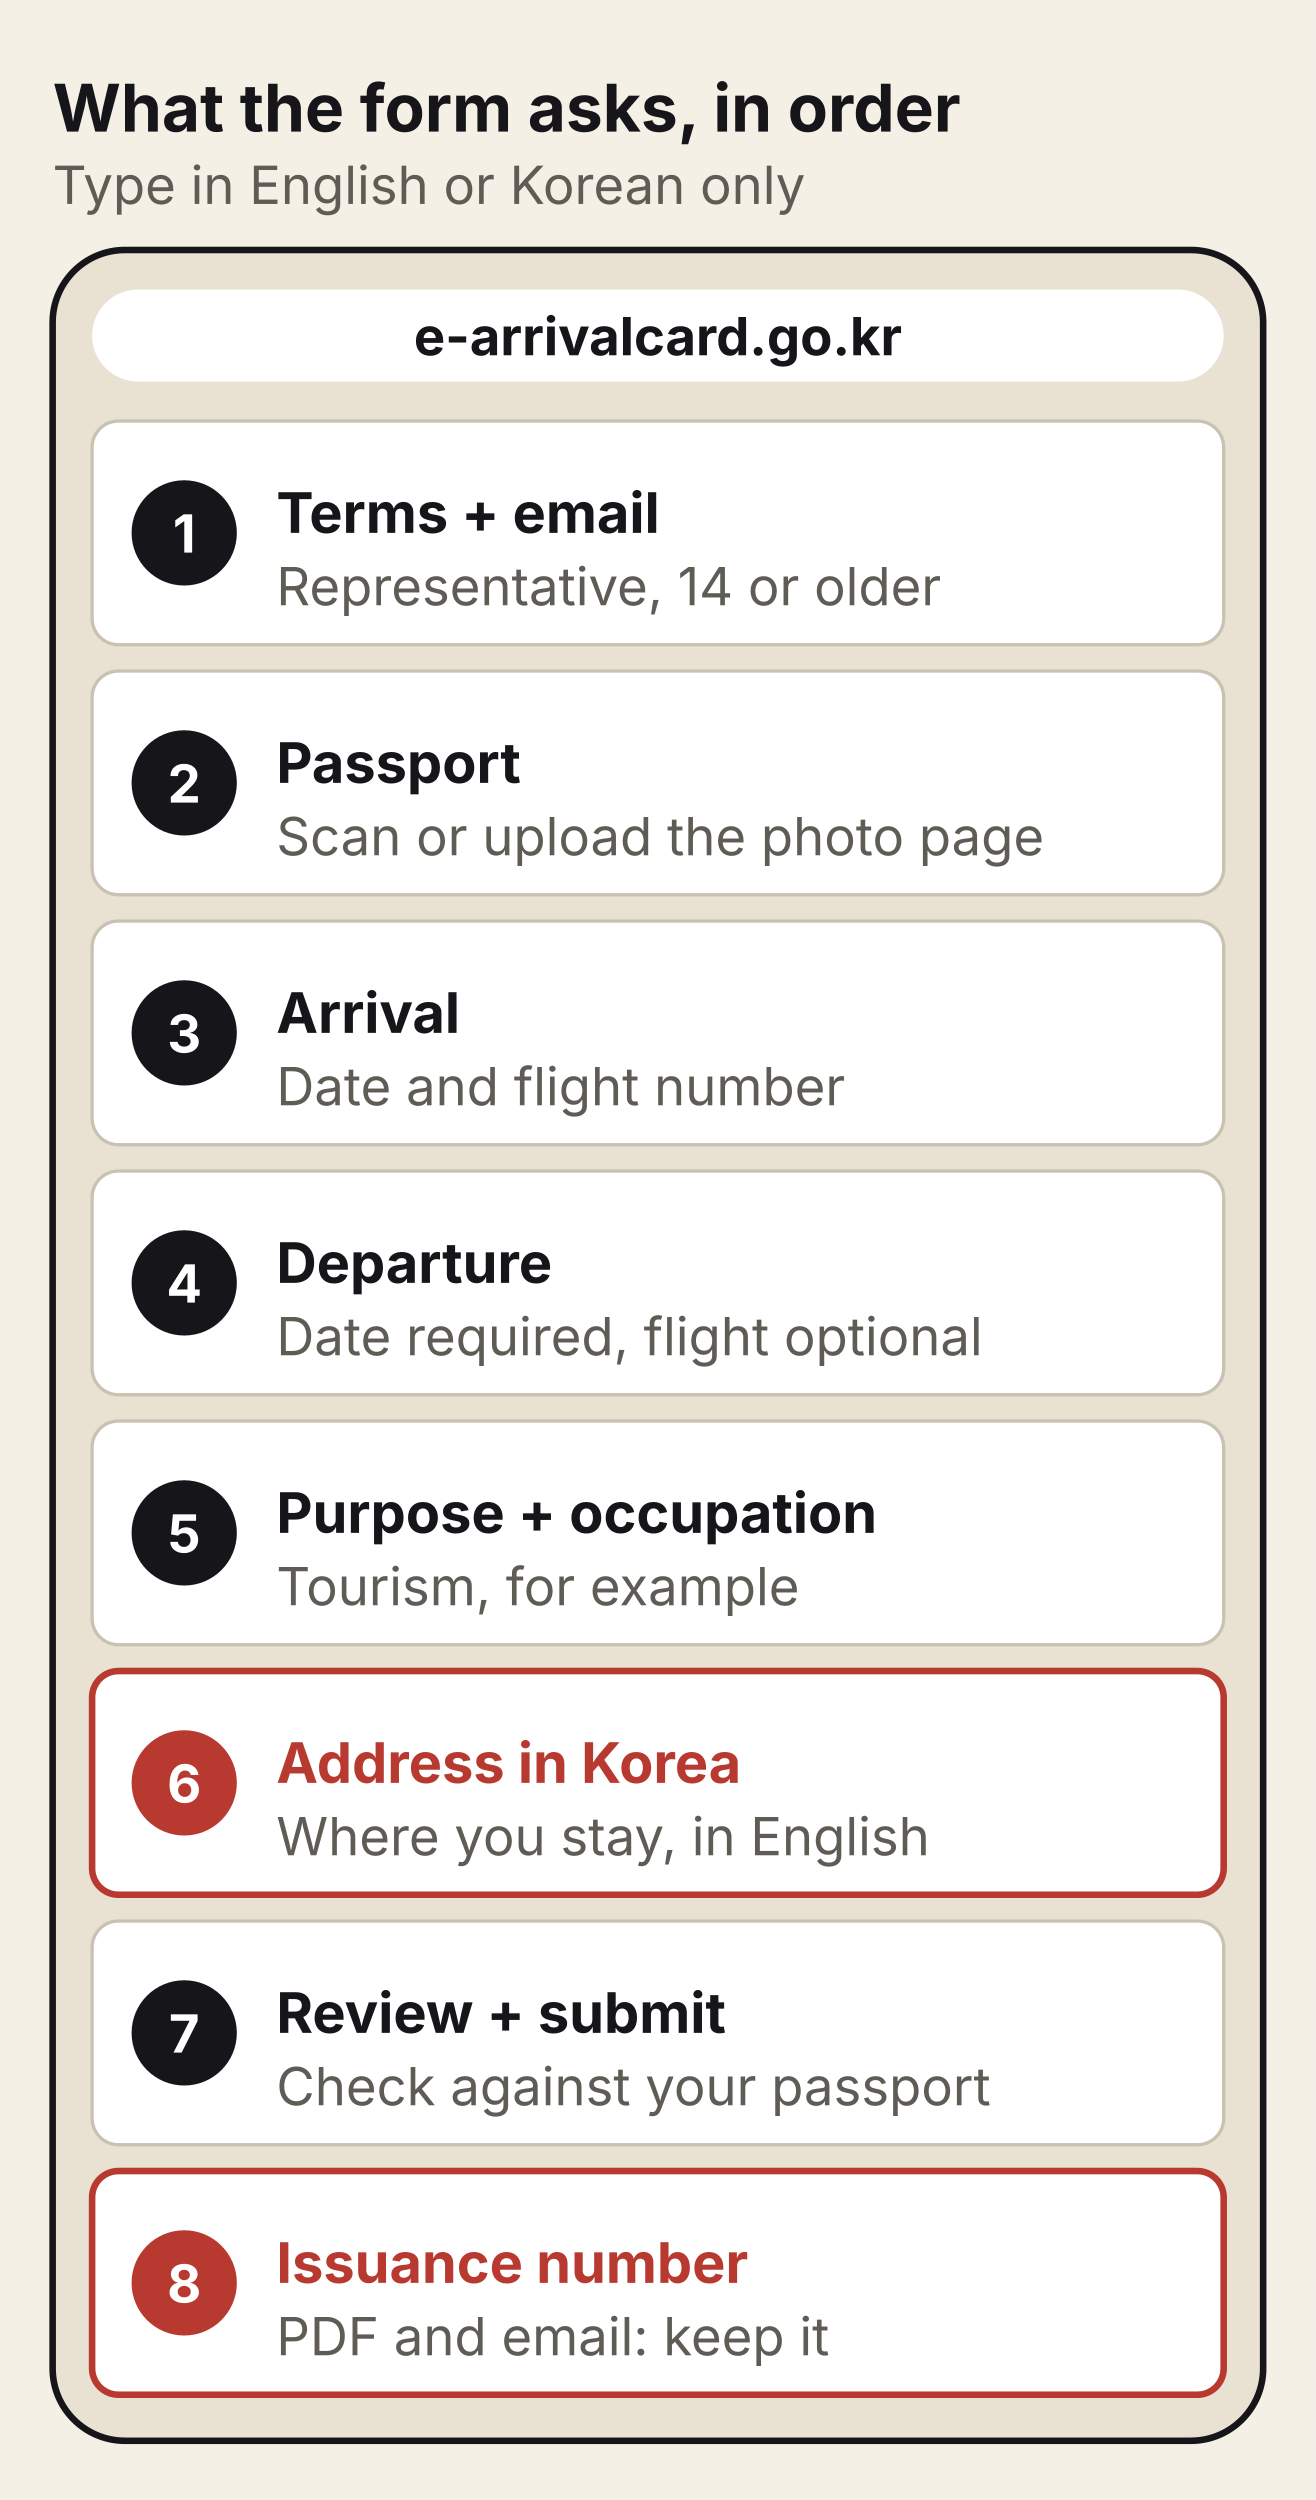
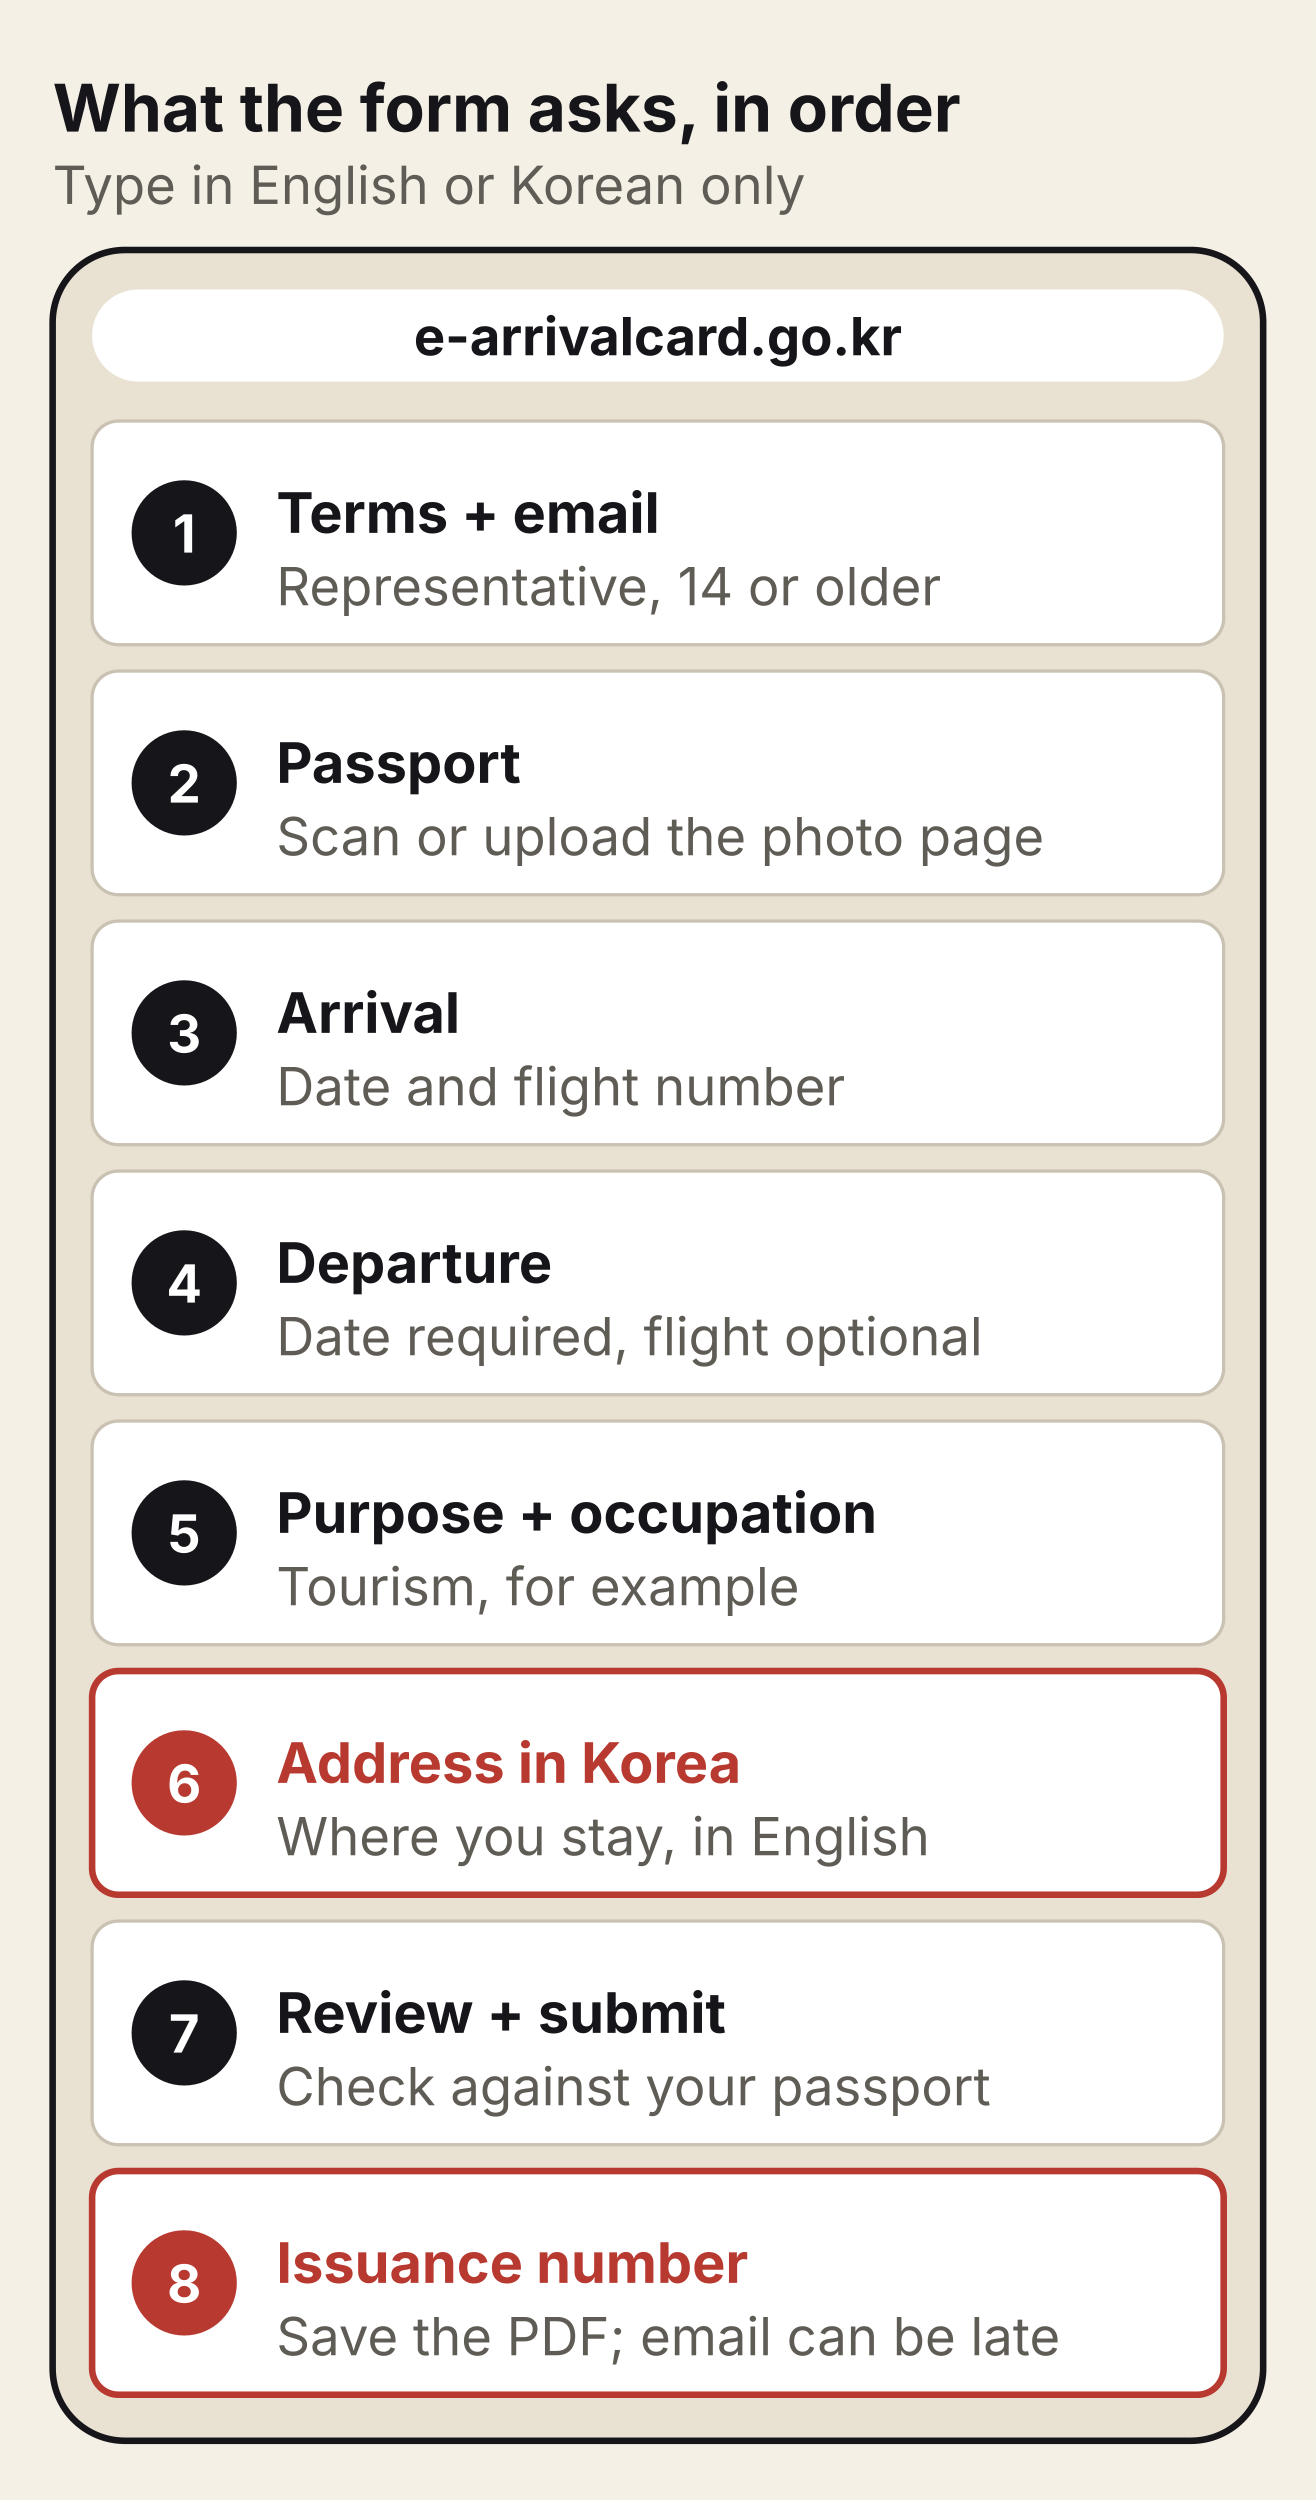
<svg xmlns="http://www.w3.org/2000/svg" viewBox="0 0 400 760" role="img" aria-label="What the form asks, in order" font-family="system-ui, -apple-system, &quot;Noto Sans KR&quot;, &quot;Noto Sans JP&quot;, &quot;Noto Sans TC&quot;, sans-serif">
  <rect width="400" height="760" fill="#f4f0e6" />
  <text x="16" y="40" font-size="20" font-weight="700" fill="#16151a" text-anchor="start">What the form asks, in order</text>
  <text x="16" y="62" font-size="16" font-weight="400" fill="#5f5b55" text-anchor="start">Type in English or Korean only</text>
  <rect x="16" y="76" width="368" height="10" rx="0" fill="none" />
  <rect x="16" y="76" width="368" height="666" rx="22" fill="#e9e2d3" stroke="#16151a" stroke-width="2" />
  <rect x="28" y="88" width="344" height="28" rx="14" fill="#ffffff" />
  <text x="200.0" y="108" font-size="16" font-weight="700" fill="#16151a" text-anchor="middle">e-arrivalcard.go.kr</text>
  <rect x="28" y="128" width="344" height="68" rx="8" fill="#ffffff" stroke="#c9c1b2" stroke-width="1" />
  <circle cx="56.0" cy="162.0" r="16.0" fill="#16151a" />
  <text x="56.0" y="168.0" font-size="16" font-weight="700" fill="#ffffff" text-anchor="middle">1</text>
  <text x="84" y="162" font-size="17" font-weight="700" fill="#16151a" text-anchor="start">Terms + email</text>
  <text x="84" y="184" font-size="16" font-weight="400" fill="#5f5b55" text-anchor="start">Representative, 14 or older</text>
  <rect x="28" y="204" width="344" height="68" rx="8" fill="#ffffff" stroke="#c9c1b2" stroke-width="1" />
  <circle cx="56.0" cy="238.0" r="16.0" fill="#16151a" />
  <text x="56.0" y="244.0" font-size="16" font-weight="700" fill="#ffffff" text-anchor="middle">2</text>
  <text x="84" y="238" font-size="17" font-weight="700" fill="#16151a" text-anchor="start">Passport</text>
  <text x="84" y="260" font-size="16" font-weight="400" fill="#5f5b55" text-anchor="start">Scan or upload the photo page</text>
  <rect x="28" y="280" width="344" height="68" rx="8" fill="#ffffff" stroke="#c9c1b2" stroke-width="1" />
  <circle cx="56.0" cy="314.0" r="16.0" fill="#16151a" />
  <text x="56.0" y="320.0" font-size="16" font-weight="700" fill="#ffffff" text-anchor="middle">3</text>
  <text x="84" y="314" font-size="17" font-weight="700" fill="#16151a" text-anchor="start">Arrival</text>
  <text x="84" y="336" font-size="16" font-weight="400" fill="#5f5b55" text-anchor="start">Date and flight number</text>
  <rect x="28" y="356" width="344" height="68" rx="8" fill="#ffffff" stroke="#c9c1b2" stroke-width="1" />
  <circle cx="56.0" cy="390.0" r="16.0" fill="#16151a" />
  <text x="56.0" y="396.0" font-size="16" font-weight="700" fill="#ffffff" text-anchor="middle">4</text>
  <text x="84" y="390" font-size="17" font-weight="700" fill="#16151a" text-anchor="start">Departure</text>
  <text x="84" y="412" font-size="16" font-weight="400" fill="#5f5b55" text-anchor="start">Date required, flight optional</text>
  <rect x="28" y="432" width="344" height="68" rx="8" fill="#ffffff" stroke="#c9c1b2" stroke-width="1" />
  <circle cx="56.0" cy="466.0" r="16.0" fill="#16151a" />
  <text x="56.0" y="472.0" font-size="16" font-weight="700" fill="#ffffff" text-anchor="middle">5</text>
  <text x="84" y="466" font-size="17" font-weight="700" fill="#16151a" text-anchor="start">Purpose + occupation</text>
  <text x="84" y="488" font-size="16" font-weight="400" fill="#5f5b55" text-anchor="start">Tourism, for example</text>
  <rect x="28" y="508" width="344" height="68" rx="8" fill="#ffffff" stroke="#b8392f" stroke-width="2" />
  <circle cx="56.0" cy="542.0" r="16.0" fill="#b8392f" />
  <text x="56.0" y="548.0" font-size="16" font-weight="700" fill="#ffffff" text-anchor="middle">6</text>
  <text x="84" y="542" font-size="17" font-weight="700" fill="#b8392f" text-anchor="start">Address in Korea</text>
  <text x="84" y="564" font-size="16" font-weight="400" fill="#5f5b55" text-anchor="start">Where you stay, in English</text>
  <rect x="28" y="584" width="344" height="68" rx="8" fill="#ffffff" stroke="#c9c1b2" stroke-width="1" />
  <circle cx="56.0" cy="618.0" r="16.0" fill="#16151a" />
  <text x="56.0" y="624.0" font-size="16" font-weight="700" fill="#ffffff" text-anchor="middle">7</text>
  <text x="84" y="618" font-size="17" font-weight="700" fill="#16151a" text-anchor="start">Review + submit</text>
  <text x="84" y="640" font-size="16" font-weight="400" fill="#5f5b55" text-anchor="start">Check against your passport</text>
  <rect x="28" y="660" width="344" height="68" rx="8" fill="#ffffff" stroke="#b8392f" stroke-width="2" />
  <circle cx="56.0" cy="694.0" r="16.0" fill="#b8392f" />
  <text x="56.0" y="700.0" font-size="16" font-weight="700" fill="#ffffff" text-anchor="middle">8</text>
  <text x="84" y="694" font-size="17" font-weight="700" fill="#b8392f" text-anchor="start">Issuance number</text>
-   <text x="84" y="716" font-size="16" font-weight="400" fill="#5f5b55" text-anchor="start">PDF and email: keep it</text>
+   <text x="84" y="716" font-size="16" font-weight="400" fill="#5f5b55" text-anchor="start">Save the PDF; email can be late</text>
</svg>
